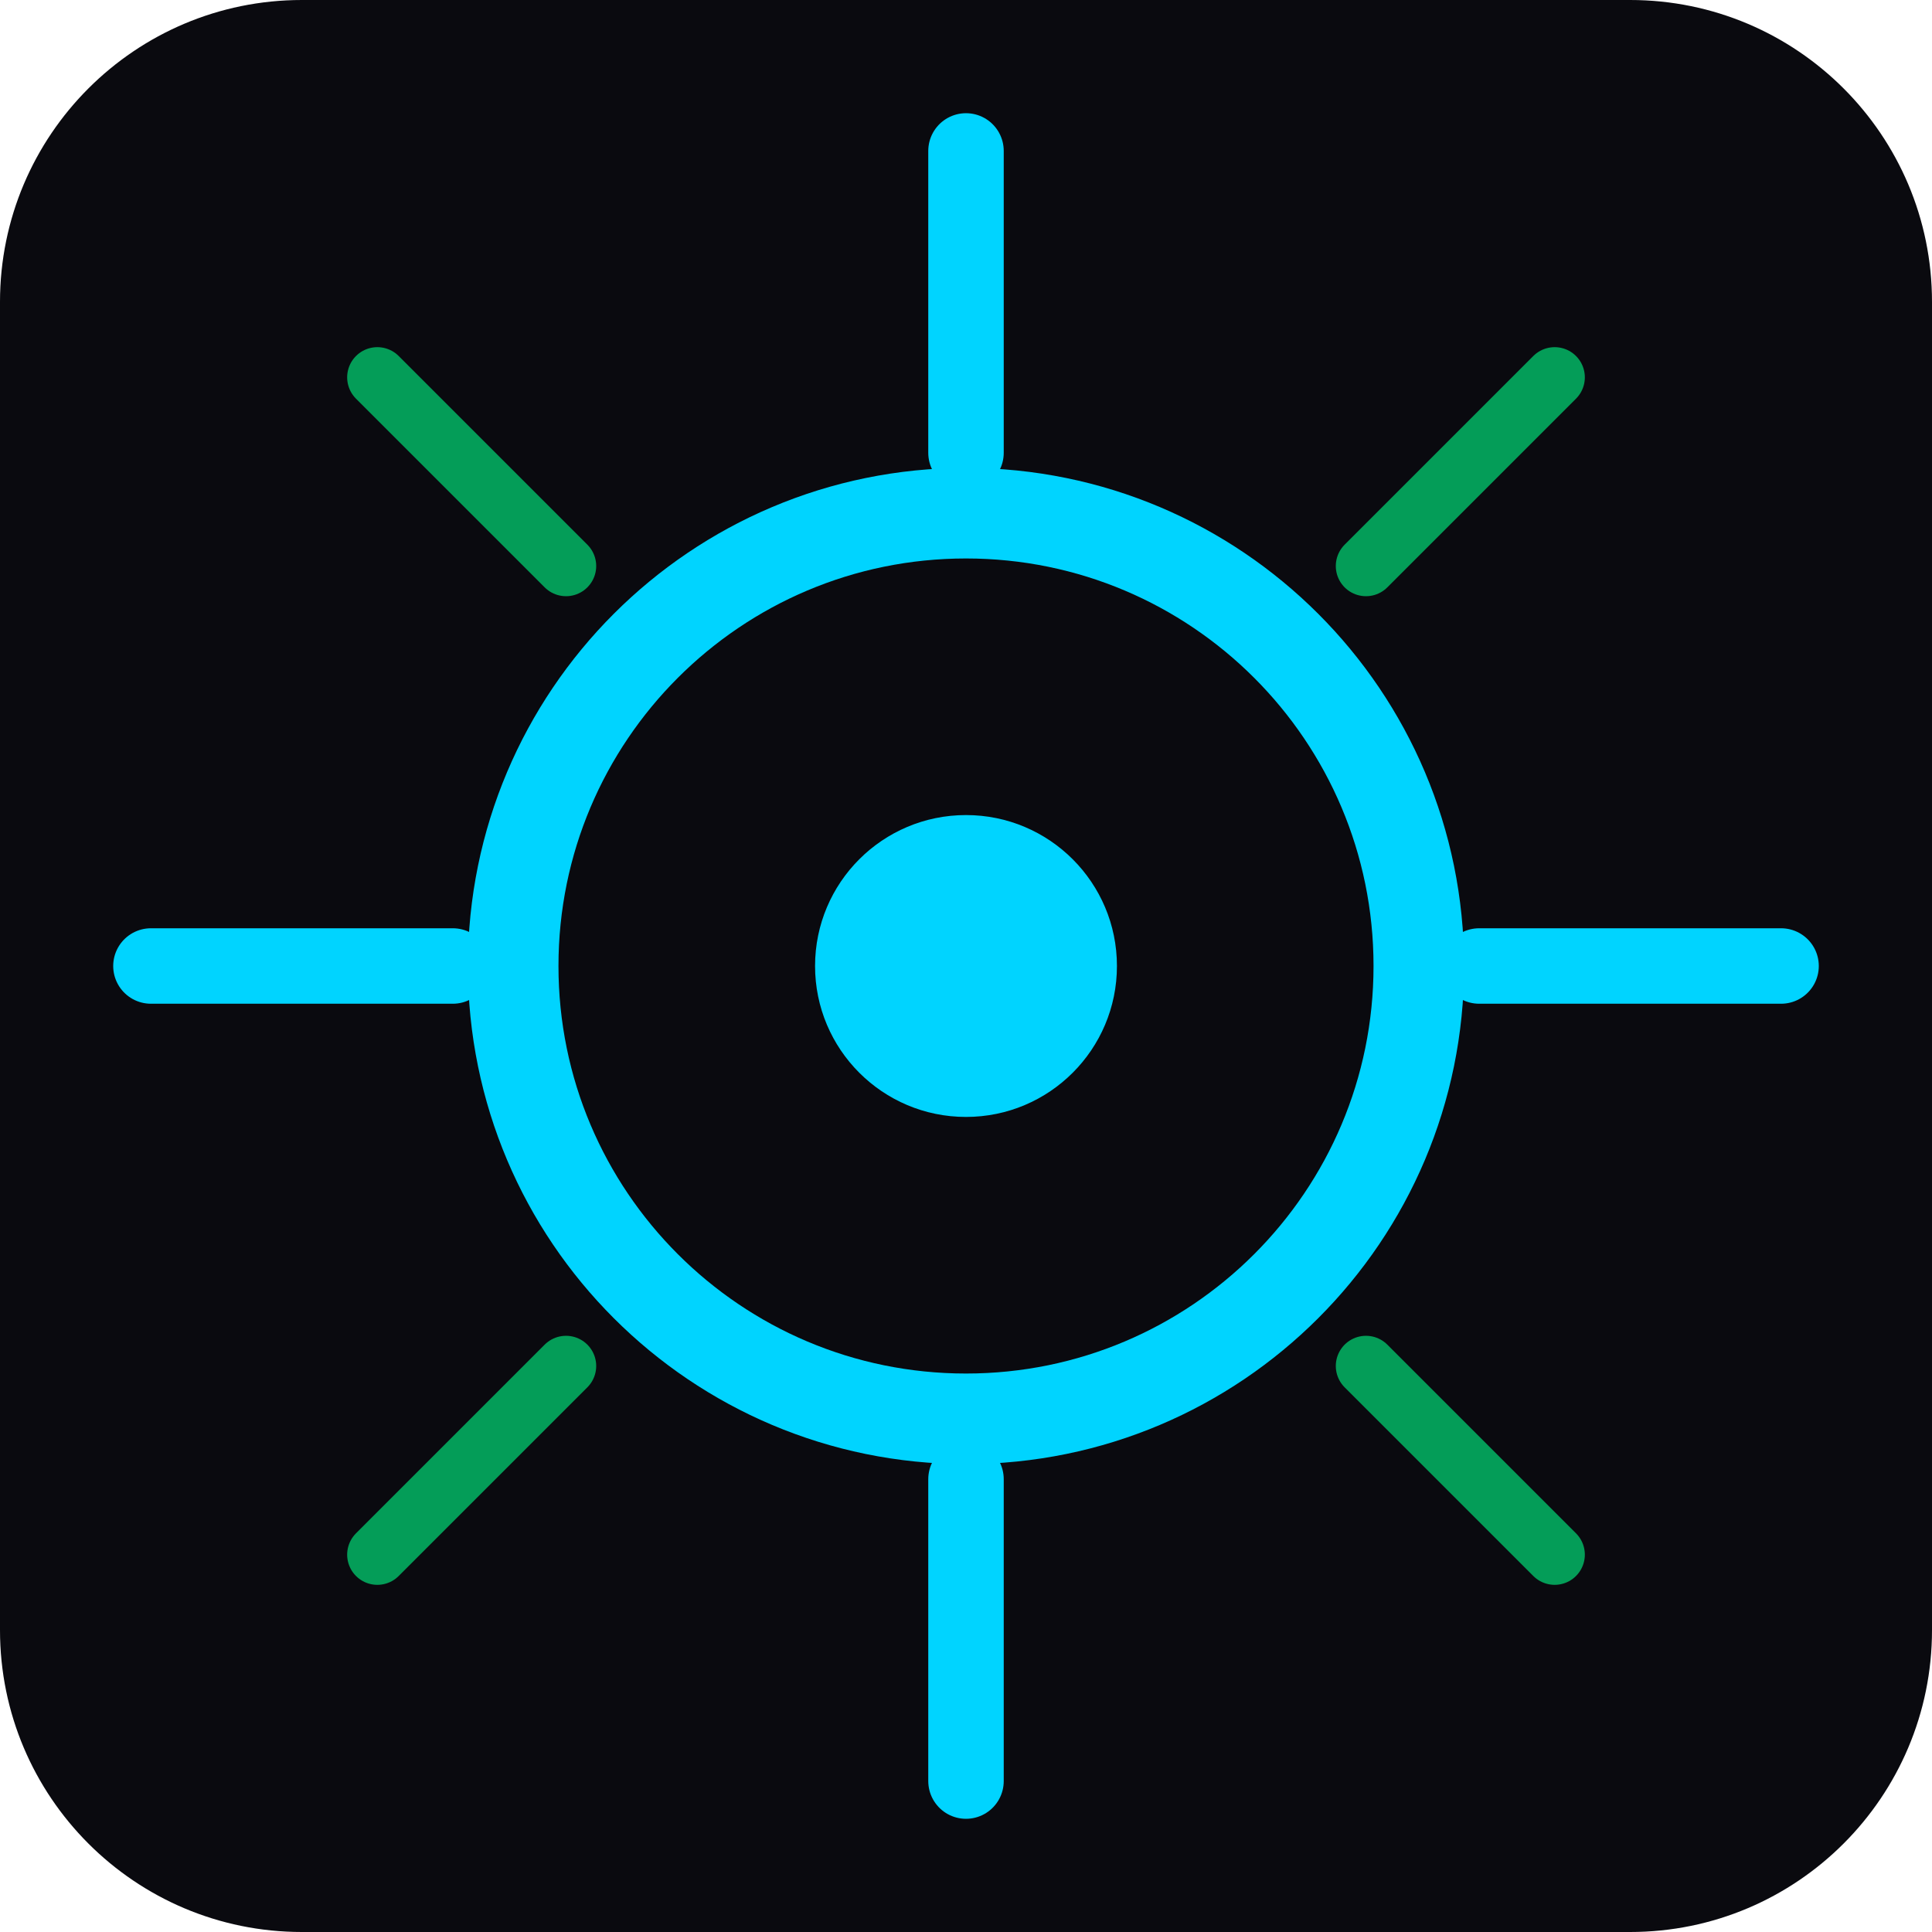
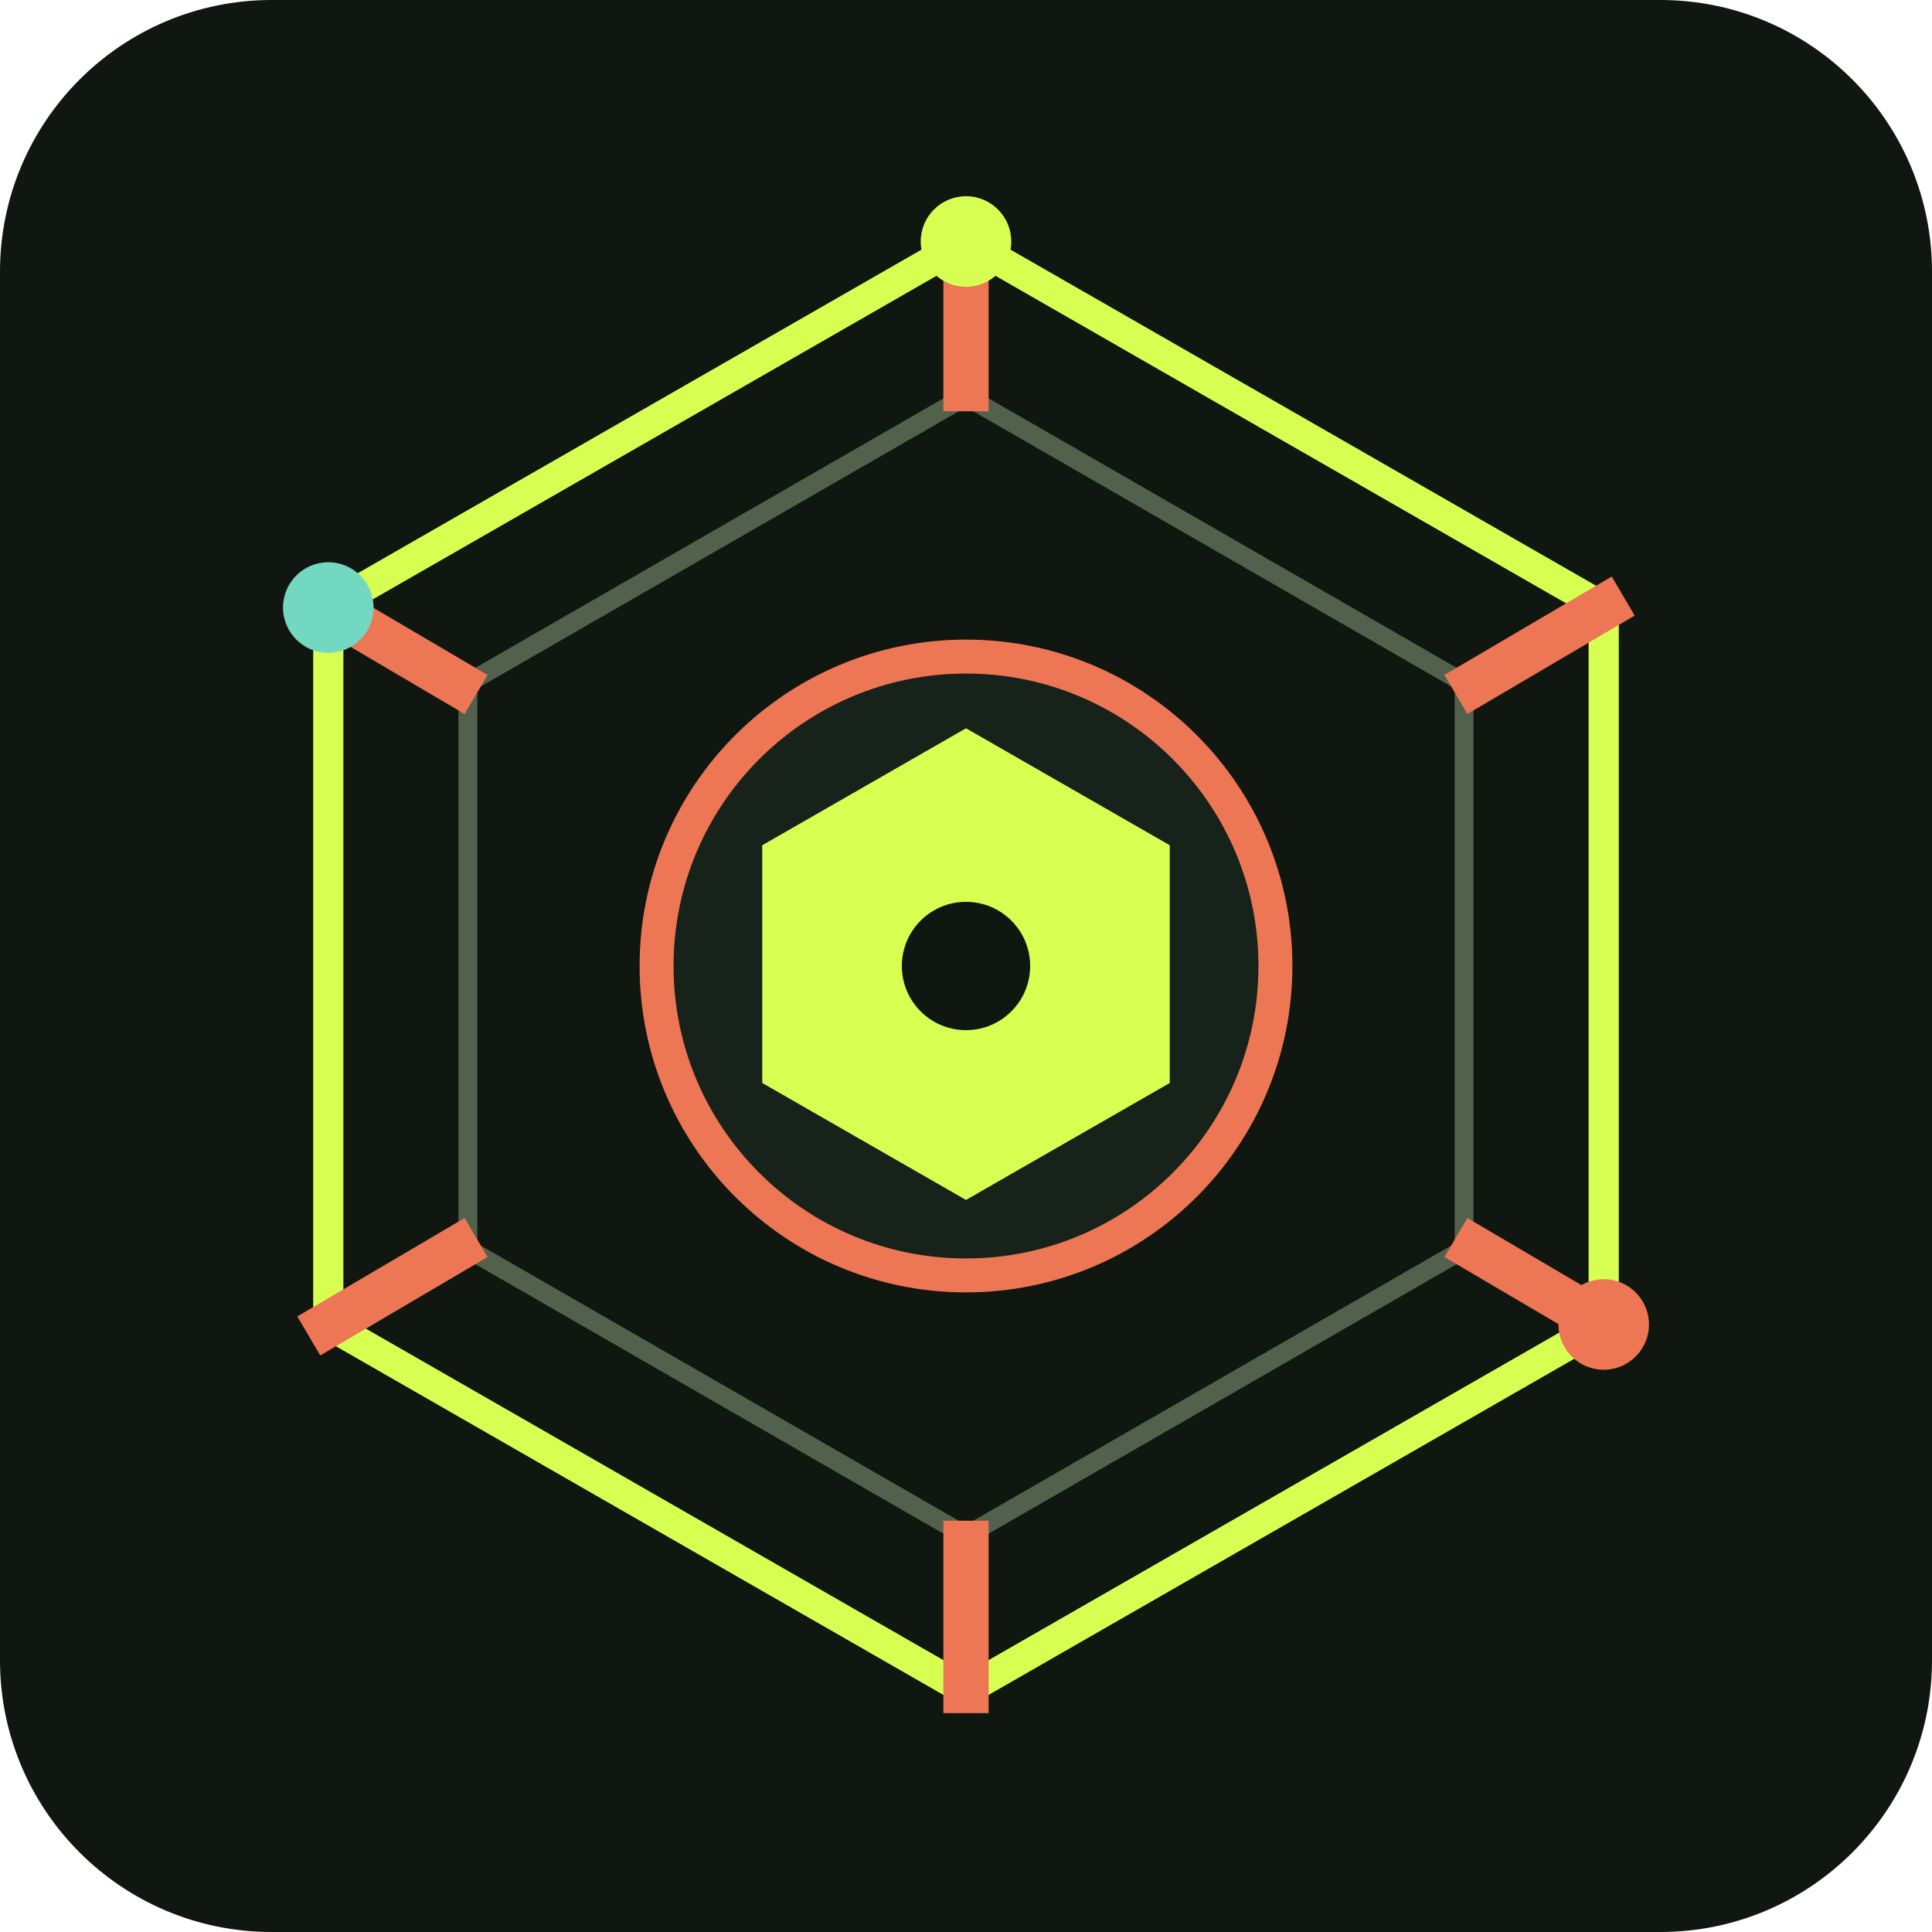
<svg xmlns="http://www.w3.org/2000/svg" width="512" height="512" viewBox="0 0 512 512">
-   <rect width="512" height="512" rx="80" fill="#0a0a0f" />
-   <circle cx="256" cy="256" r="120" fill="none" stroke="#00d4ff" stroke-width="24" />
-   <circle cx="256" cy="256" r="40" fill="#00d4ff" />
-   <path d="M256 40 L256 120 M256 392 L256 472 M40 256 L120 256 M392 256 L472 256" stroke="#00d4ff" stroke-width="20" stroke-linecap="round" />
-   <path d="M100 100 L150 150 M412 100 L362 150 M100 412 L150 362 M412 412 L362 362" stroke="#00ff88" stroke-width="16" stroke-linecap="round" opacity="0.6" />
+   <rect width="512" height="512" rx="72" fill="#101610" />
+   <path d="M256 64 425 161v190L256 448 87 351V161z" fill="none" stroke="#d7ff52" stroke-width="8" />
+   <path d="M256 105 388 181v150l-132 76-132-76V181z" fill="none" stroke="#52614b" stroke-width="5" />
+   <circle cx="256" cy="256" r="82" fill="#17221a" stroke="#ed7655" stroke-width="9" />
+   <path d="m256 193 54 31v63l-54 31-54-31v-63z" fill="#d7ff52" />
+   <circle cx="256" cy="256" r="17" fill="#101610" />
+   <path d="M256 64v39m169 58-34 20M425 351l-34-20M256 448v-39M87 351l34-20M87 161l34 20" stroke="#ed7655" stroke-width="12" stroke-linecap="square" />
+   <circle cx="256" cy="64" r="12" fill="#d7ff52" />
+   <circle cx="425" cy="351" r="12" fill="#ed7655" />
+   <circle cx="87" cy="161" r="12" fill="#73d8c1" />
</svg>
